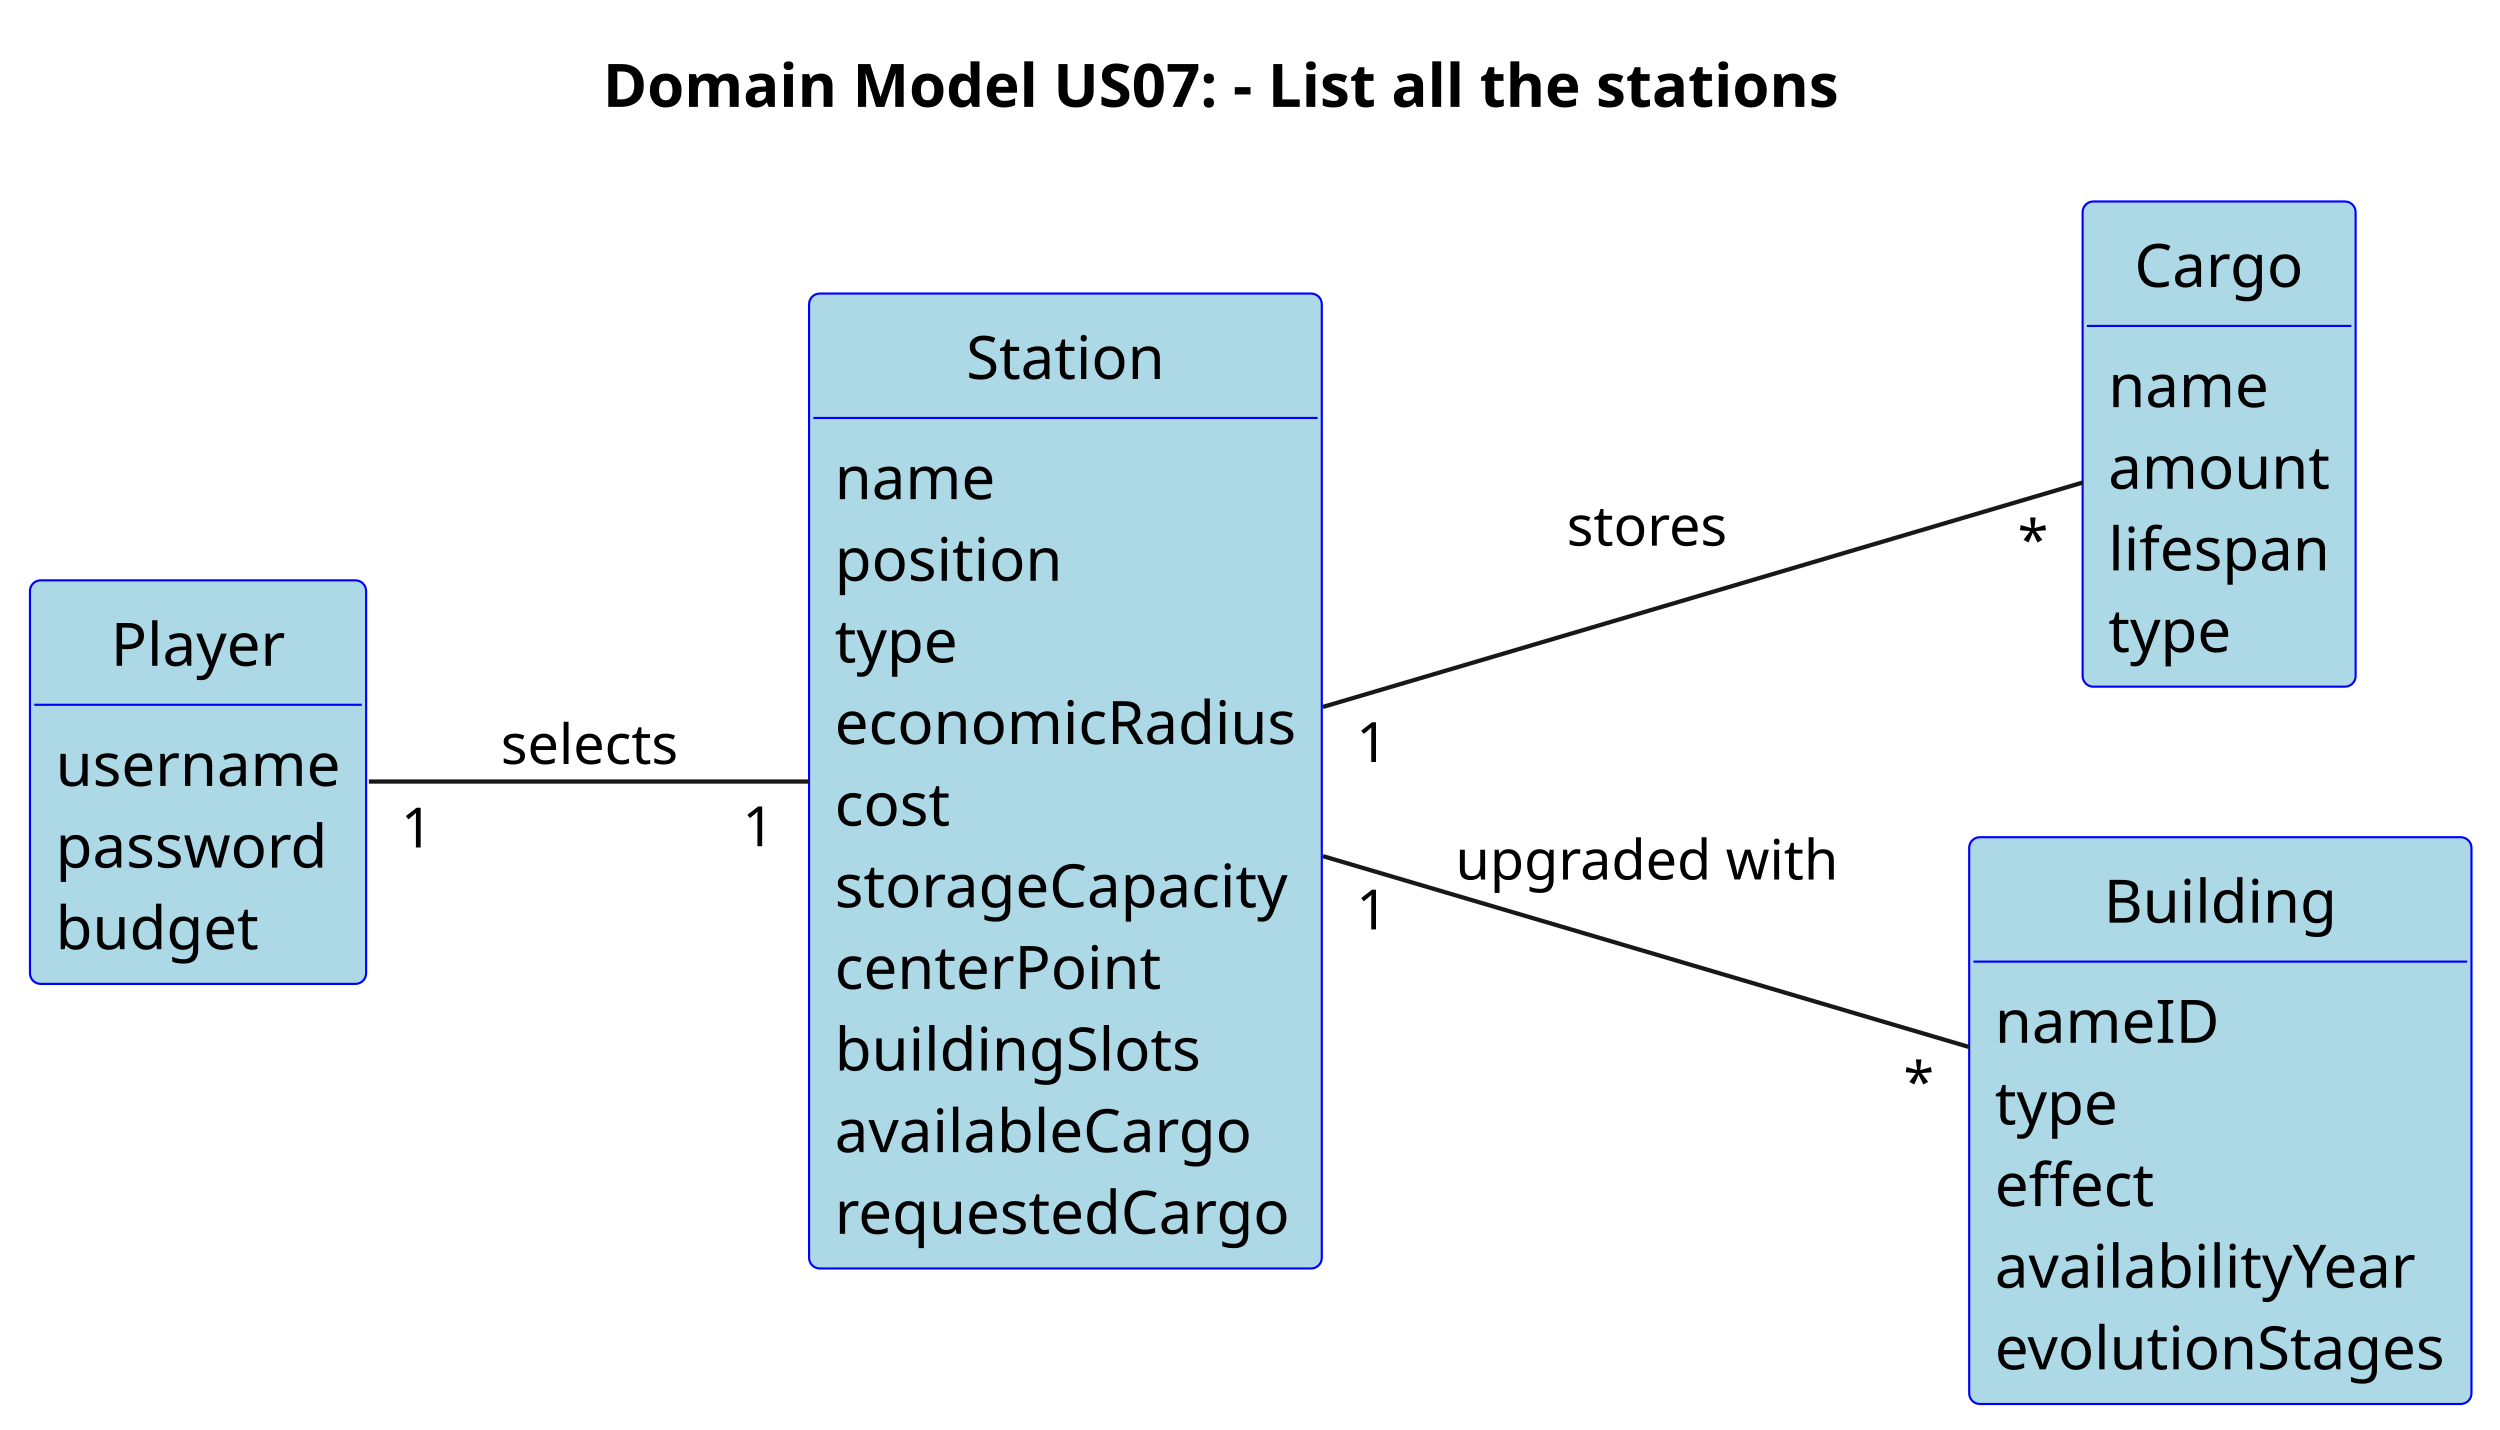
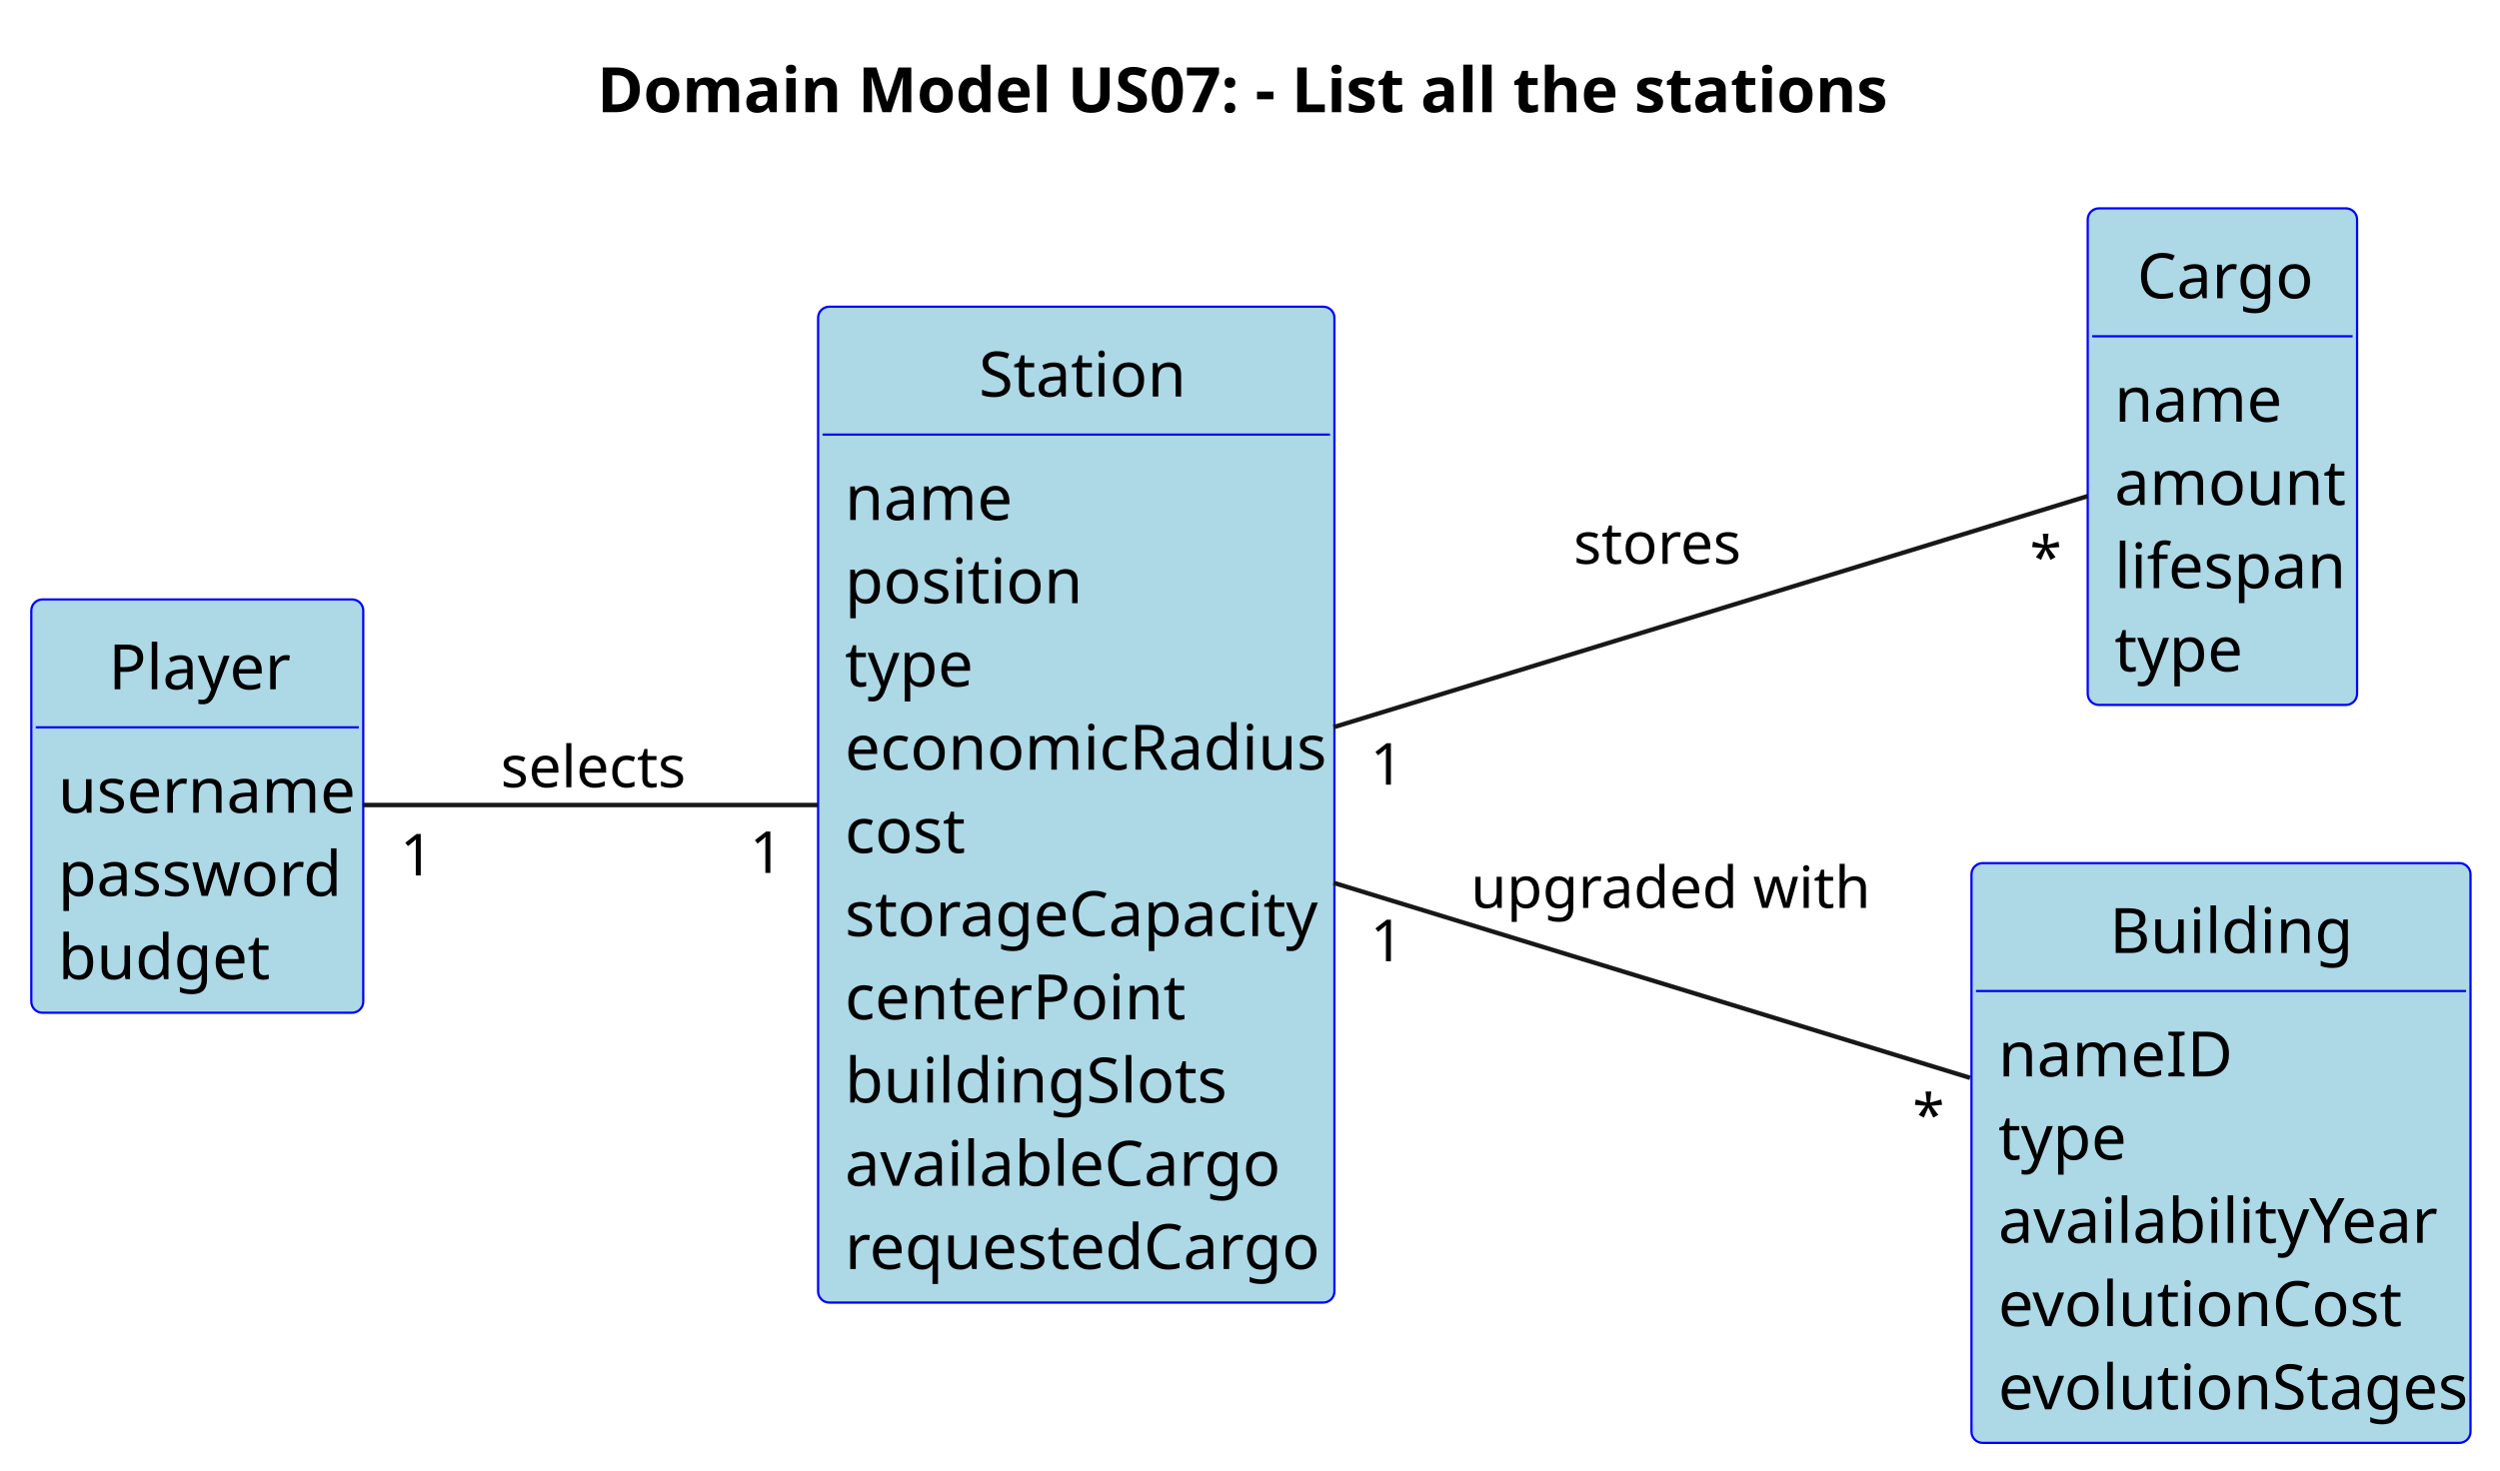
- <svg xmlns="http://www.w3.org/2000/svg" contentStyleType="text/css" height="334px" preserveAspectRatio="none" style="width:584px;height:334px;background:#FFFFFF;" version="1.1" viewBox="0 0 584 334" width="584px" zoomAndPan="magnify">
+ <svg xmlns="http://www.w3.org/2000/svg" contentStyleType="text/css" height="329px" preserveAspectRatio="none" style="width:559px;height:329px;background:#FFFFFF;" version="1.1" viewBox="0 0 559 329" width="559px" zoomAndPan="magnify">
  <defs />
  <g>
-     <text fill="#000000" font-family="sans-serif" font-size="14" font-weight="bold" lengthAdjust="spacing" textLength="288.679" x="140.828" y="24.966">Domain Model US07: - List all the stations</text>
+     <text fill="#000000" font-family="sans-serif" font-size="14" font-weight="bold" lengthAdjust="spacing" textLength="278.482" x="133.572" y="25.107">Domain Model US07: - List all the stations</text>
    <g id="elem_Player">
-       <rect codeLine="19" fill="#ADD8E6" height="94.272" id="Player" rx="2.5" ry="2.5" style="stroke:#0000FF;stroke-width:0.5;" width="78.528" x="7" y="135.568" />
-       <text fill="#000000" font-family="sans-serif" font-size="14" lengthAdjust="spacing" textLength="40.754" x="25.887" y="155.534">Player</text>
-       <line style="stroke:#0000FF;stroke-width:0.5;" x1="8" x2="84.528" y1="164.636" y2="164.636" />
-       <text fill="#000000" font-family="sans-serif" font-size="14" lengthAdjust="spacing" textLength="66.528" x="13" y="183.602">username</text>
-       <text fill="#000000" font-family="sans-serif" font-size="14" lengthAdjust="spacing" textLength="63.742" x="13" y="202.67">password</text>
-       <text fill="#000000" font-family="sans-serif" font-size="14" lengthAdjust="spacing" textLength="47.432" x="13" y="221.738">budget</text>
+       <rect codeLine="19" fill="#ADD8E6" height="92.484" id="Player" rx="2.5" ry="2.5" style="stroke:#0000FF;stroke-width:0.5;" width="74.255" x="7" y="134.121" />
+       <text fill="#000000" font-family="sans-serif" font-size="14" lengthAdjust="spacing" textLength="39.683" x="24.286" y="154.228">Player</text>
+       <line style="stroke:#0000FF;stroke-width:0.5;" x1="8" x2="80.255" y1="162.742" y2="162.742" />
+       <text fill="#000000" font-family="sans-serif" font-size="14" lengthAdjust="spacing" textLength="62.255" x="13" y="181.85">username</text>
+       <text fill="#000000" font-family="sans-serif" font-size="14" lengthAdjust="spacing" textLength="59.917" x="13" y="200.471">password</text>
+       <text fill="#000000" font-family="sans-serif" font-size="14" lengthAdjust="spacing" textLength="42.82" x="13" y="219.092">budget</text>
    </g>
    <g id="elem_Station">
-       <rect codeLine="25" fill="#ADD8E6" height="227.747" id="Station" rx="2.5" ry="2.5" style="stroke:#0000FF;stroke-width:0.5;" width="119.772" x="189" y="68.568" />
-       <text fill="#000000" font-family="sans-serif" font-size="14" lengthAdjust="spacing" textLength="46.382" x="225.695" y="88.534">Station</text>
-       <line style="stroke:#0000FF;stroke-width:0.5;" x1="190" x2="307.772" y1="97.636" y2="97.636" />
-       <text fill="#000000" font-family="sans-serif" font-size="14" lengthAdjust="spacing" textLength="37.492" x="195" y="116.602">name</text>
-       <text fill="#000000" font-family="sans-serif" font-size="14" lengthAdjust="spacing" textLength="53.186" x="195" y="135.67">position</text>
-       <text fill="#000000" font-family="sans-serif" font-size="14" lengthAdjust="spacing" textLength="28.7" x="195" y="154.738">type</text>
-       <text fill="#000000" font-family="sans-serif" font-size="14" lengthAdjust="spacing" textLength="107.772" x="195" y="173.805">economicRadius</text>
-       <text fill="#000000" font-family="sans-serif" font-size="14" lengthAdjust="spacing" textLength="26.95" x="195" y="192.873">cost</text>
-       <text fill="#000000" font-family="sans-serif" font-size="14" lengthAdjust="spacing" textLength="106.064" x="195" y="211.941">storageCapacity</text>
-       <text fill="#000000" font-family="sans-serif" font-size="14" lengthAdjust="spacing" textLength="76.258" x="195" y="231.009">centerPoint</text>
-       <text fill="#000000" font-family="sans-serif" font-size="14" lengthAdjust="spacing" textLength="85.498" x="195" y="250.077">buildingSlots</text>
-       <text fill="#000000" font-family="sans-serif" font-size="14" lengthAdjust="spacing" textLength="97.58" x="195" y="269.145">availableCargo</text>
-       <text fill="#000000" font-family="sans-serif" font-size="14" lengthAdjust="spacing" textLength="106.666" x="195" y="288.213">requestedCargo</text>
+       <rect codeLine="25" fill="#ADD8E6" height="222.832" id="Station" rx="2.5" ry="2.5" style="stroke:#0000FF;stroke-width:0.5;" width="115.496" x="183" y="68.621" />
+       <text fill="#000000" font-family="sans-serif" font-size="14" lengthAdjust="spacing" textLength="43.586" x="218.955" y="88.728">Station</text>
+       <line style="stroke:#0000FF;stroke-width:0.5;" x1="184" x2="297.496" y1="97.242" y2="97.242" />
+       <text fill="#000000" font-family="sans-serif" font-size="14" lengthAdjust="spacing" textLength="35.02" x="189" y="116.35">name</text>
+       <text fill="#000000" font-family="sans-serif" font-size="14" lengthAdjust="spacing" textLength="48.255" x="189" y="134.971">position</text>
+       <text fill="#000000" font-family="sans-serif" font-size="14" lengthAdjust="spacing" textLength="26.462" x="189" y="153.592">type</text>
+       <text fill="#000000" font-family="sans-serif" font-size="14" lengthAdjust="spacing" textLength="103.496" x="189" y="172.213">economicRadius</text>
+       <text fill="#000000" font-family="sans-serif" font-size="14" lengthAdjust="spacing" textLength="25.676" x="189" y="190.834">cost</text>
+       <text fill="#000000" font-family="sans-serif" font-size="14" lengthAdjust="spacing" textLength="101.165" x="189" y="209.455">storageCapacity</text>
+       <text fill="#000000" font-family="sans-serif" font-size="14" lengthAdjust="spacing" textLength="70.82" x="189" y="228.076">centerPoint</text>
+       <text fill="#000000" font-family="sans-serif" font-size="14" lengthAdjust="spacing" textLength="79.386" x="189" y="246.697">buildingSlots</text>
+       <text fill="#000000" font-family="sans-serif" font-size="14" lengthAdjust="spacing" textLength="93.393" x="189" y="265.318">availableCargo</text>
+       <text fill="#000000" font-family="sans-serif" font-size="14" lengthAdjust="spacing" textLength="100.399" x="189" y="283.94">requestedCargo</text>
    </g>
    <g id="elem_Cargo">
-       <rect codeLine="38" fill="#ADD8E6" height="113.34" id="Cargo" rx="2.5" ry="2.5" style="stroke:#0000FF;stroke-width:0.5;" width="63.772" x="486.5" y="47.068" />
-       <text fill="#000000" font-family="sans-serif" font-size="14" lengthAdjust="spacing" textLength="39.564" x="498.604" y="67.034">Cargo</text>
-       <line style="stroke:#0000FF;stroke-width:0.5;" x1="487.5" x2="549.272" y1="76.136" y2="76.136" />
-       <text fill="#000000" font-family="sans-serif" font-size="14" lengthAdjust="spacing" textLength="37.492" x="492.5" y="95.102">name</text>
-       <text fill="#000000" font-family="sans-serif" font-size="14" lengthAdjust="spacing" textLength="51.772" x="492.5" y="114.17">amount</text>
-       <text fill="#000000" font-family="sans-serif" font-size="14" lengthAdjust="spacing" textLength="51.758" x="492.5" y="133.238">lifespan</text>
-       <text fill="#000000" font-family="sans-serif" font-size="14" lengthAdjust="spacing" textLength="28.7" x="492.5" y="152.305">type</text>
+       <rect codeLine="38" fill="#ADD8E6" height="111.106" id="Cargo" rx="2.5" ry="2.5" style="stroke:#0000FF;stroke-width:0.5;" width="60.255" x="467" y="46.621" />
+       <text fill="#000000" font-family="sans-serif" font-size="14" lengthAdjust="spacing" textLength="38.131" x="478.062" y="66.728">Cargo</text>
+       <line style="stroke:#0000FF;stroke-width:0.5;" x1="468" x2="526.255" y1="75.242" y2="75.242" />
+       <text fill="#000000" font-family="sans-serif" font-size="14" lengthAdjust="spacing" textLength="35.02" x="473" y="94.35">name</text>
+       <text fill="#000000" font-family="sans-serif" font-size="14" lengthAdjust="spacing" textLength="46.696" x="473" y="112.971">amount</text>
+       <text fill="#000000" font-family="sans-serif" font-size="14" lengthAdjust="spacing" textLength="48.255" x="473" y="131.592">lifespan</text>
+       <text fill="#000000" font-family="sans-serif" font-size="14" lengthAdjust="spacing" textLength="26.462" x="473" y="150.213">type</text>
    </g>
    <g id="elem_Building">
-       <rect codeLine="45" fill="#ADD8E6" height="132.407" id="Building" rx="2.5" ry="2.5" style="stroke:#0000FF;stroke-width:0.5;" width="117.336" x="460" y="195.568" />
-       <text fill="#000000" font-family="sans-serif" font-size="14" lengthAdjust="spacing" textLength="54.46" x="491.438" y="215.534">Building</text>
-       <line style="stroke:#0000FF;stroke-width:0.5;" x1="461" x2="576.336" y1="224.636" y2="224.636" />
-       <text fill="#000000" font-family="sans-serif" font-size="14" lengthAdjust="spacing" textLength="52.458" x="466" y="243.602">nameID</text>
-       <text fill="#000000" font-family="sans-serif" font-size="14" lengthAdjust="spacing" textLength="28.7" x="466" y="262.67">type</text>
-       <text fill="#000000" font-family="sans-serif" font-size="14" lengthAdjust="spacing" textLength="37.198" x="466" y="281.738">effect</text>
-       <text fill="#000000" font-family="sans-serif" font-size="14" lengthAdjust="spacing" textLength="98.994" x="466" y="300.805">availabilityYear</text>
-       <text fill="#000000" font-family="sans-serif" font-size="14" lengthAdjust="spacing" textLength="105.336" x="466" y="319.873">evolutionStages</text>
+       <rect codeLine="45" fill="#ADD8E6" height="129.727" id="Building" rx="2.5" ry="2.5" style="stroke:#0000FF;stroke-width:0.5;" width="111.627" x="441" y="193.121" />
+       <text fill="#000000" font-family="sans-serif" font-size="14" lengthAdjust="spacing" textLength="49.813" x="471.907" y="213.228">Building</text>
+       <line style="stroke:#0000FF;stroke-width:0.5;" x1="442" x2="551.627" y1="221.742" y2="221.742" />
+       <text fill="#000000" font-family="sans-serif" font-size="14" lengthAdjust="spacing" textLength="49.02" x="447" y="240.85">nameID</text>
+       <text fill="#000000" font-family="sans-serif" font-size="14" lengthAdjust="spacing" textLength="26.462" x="447" y="259.471">type</text>
+       <text fill="#000000" font-family="sans-serif" font-size="14" lengthAdjust="spacing" textLength="94.158" x="447" y="278.092">availabilityYear</text>
+       <text fill="#000000" font-family="sans-serif" font-size="14" lengthAdjust="spacing" textLength="84.827" x="447" y="296.713">evolutionCost</text>
+       <text fill="#000000" font-family="sans-serif" font-size="14" lengthAdjust="spacing" textLength="99.627" x="447" y="315.334">evolutionStages</text>
    </g>
    <g id="link_Player_Station">
-       <path codeLine="54" d="M86.16,182.568 C115.29,182.568 155.75,182.568 188.93,182.568 " fill="none" id="Player-Station" style="stroke:#181818;stroke-width:1.0;" />
-       <text fill="#000000" font-family="sans-serif" font-size="13" lengthAdjust="spacing" textLength="41.405" x="117" y="178.465">selects</text>
-       <text fill="#000000" font-family="sans-serif" font-size="13" lengthAdjust="spacing" textLength="7.436" x="93.656" y="197.963">1</text>
-       <text fill="#000000" font-family="sans-serif" font-size="13" lengthAdjust="spacing" textLength="7.436" x="173.432" y="197.672">1</text>
+       <path codeLine="54" d="M81.13,180.121 C109.69,180.121 150.09,180.121 182.93,180.121 " fill="none" id="Player-Station" style="stroke:#181818;stroke-width:1.0;" />
+       <text fill="#000000" font-family="sans-serif" font-size="13" lengthAdjust="spacing" textLength="40.46" x="112" y="176.149">selects</text>
+       <text fill="#000000" font-family="sans-serif" font-size="13" lengthAdjust="spacing" textLength="7.23" x="89.507" y="195.883">1</text>
+       <text fill="#000000" font-family="sans-serif" font-size="13" lengthAdjust="spacing" textLength="7.23" x="167.706" y="195.322">1</text>
    </g>
    <g id="link_Station_Cargo">
-       <path codeLine="55" d="M309.04,165.138 C363.81,148.958 443.2,125.508 486.49,112.728 " fill="none" id="Station-Cargo" style="stroke:#181818;stroke-width:1.0;" />
-       <text fill="#000000" font-family="sans-serif" font-size="13" lengthAdjust="spacing" textLength="37.713" x="366" y="127.465">stores</text>
-       <text fill="#000000" font-family="sans-serif" font-size="13" lengthAdjust="spacing" textLength="7.436" x="316.824" y="178.005">1</text>
-       <text fill="#000000" font-family="sans-serif" font-size="13" lengthAdjust="spacing" textLength="7.163" x="471.324" y="130.751">*</text>
+       <path codeLine="55" d="M298.3,162.711 C350.6,146.681 426.08,123.551 466.99,111.011 " fill="none" id="Station-Cargo" style="stroke:#181818;stroke-width:1.0;" />
+       <text fill="#000000" font-family="sans-serif" font-size="13" lengthAdjust="spacing" textLength="35.401" x="352" y="126.149">stores</text>
+       <text fill="#000000" font-family="sans-serif" font-size="13" lengthAdjust="spacing" textLength="7.23" x="306.519" y="175.573">1</text>
+       <text fill="#000000" font-family="sans-serif" font-size="13" lengthAdjust="spacing" textLength="5.059" x="454.042" y="129.301">*</text>
    </g>
    <g id="link_Station_Building">
-       <path codeLine="56" d="M309.04,199.998 C353.96,213.268 415.45,231.428 459.99,244.588 " fill="none" id="Station-Building" style="stroke:#181818;stroke-width:1.0;" />
-       <text fill="#000000" font-family="sans-serif" font-size="13" lengthAdjust="spacing" textLength="89.687" x="340" y="205.465">upgraded with</text>
-       <text fill="#000000" font-family="sans-serif" font-size="13" lengthAdjust="spacing" textLength="7.436" x="316.824" y="217.114">1</text>
-       <text fill="#000000" font-family="sans-serif" font-size="13" lengthAdjust="spacing" textLength="7.163" x="444.646" y="257.365">*</text>
+       <path codeLine="56" d="M298.3,197.531 C340.78,210.551 398.57,228.261 440.69,241.171 " fill="none" id="Station-Building" style="stroke:#181818;stroke-width:1.0;" />
+       <text fill="#000000" font-family="sans-serif" font-size="13" lengthAdjust="spacing" textLength="81.669" x="329" y="203.149">upgraded with</text>
+       <text fill="#000000" font-family="sans-serif" font-size="13" lengthAdjust="spacing" textLength="7.23" x="306.519" y="215.072">1</text>
+       <text fill="#000000" font-family="sans-serif" font-size="13" lengthAdjust="spacing" textLength="5.059" x="427.816" y="254.102">*</text>
    </g>
  </g>
</svg>
